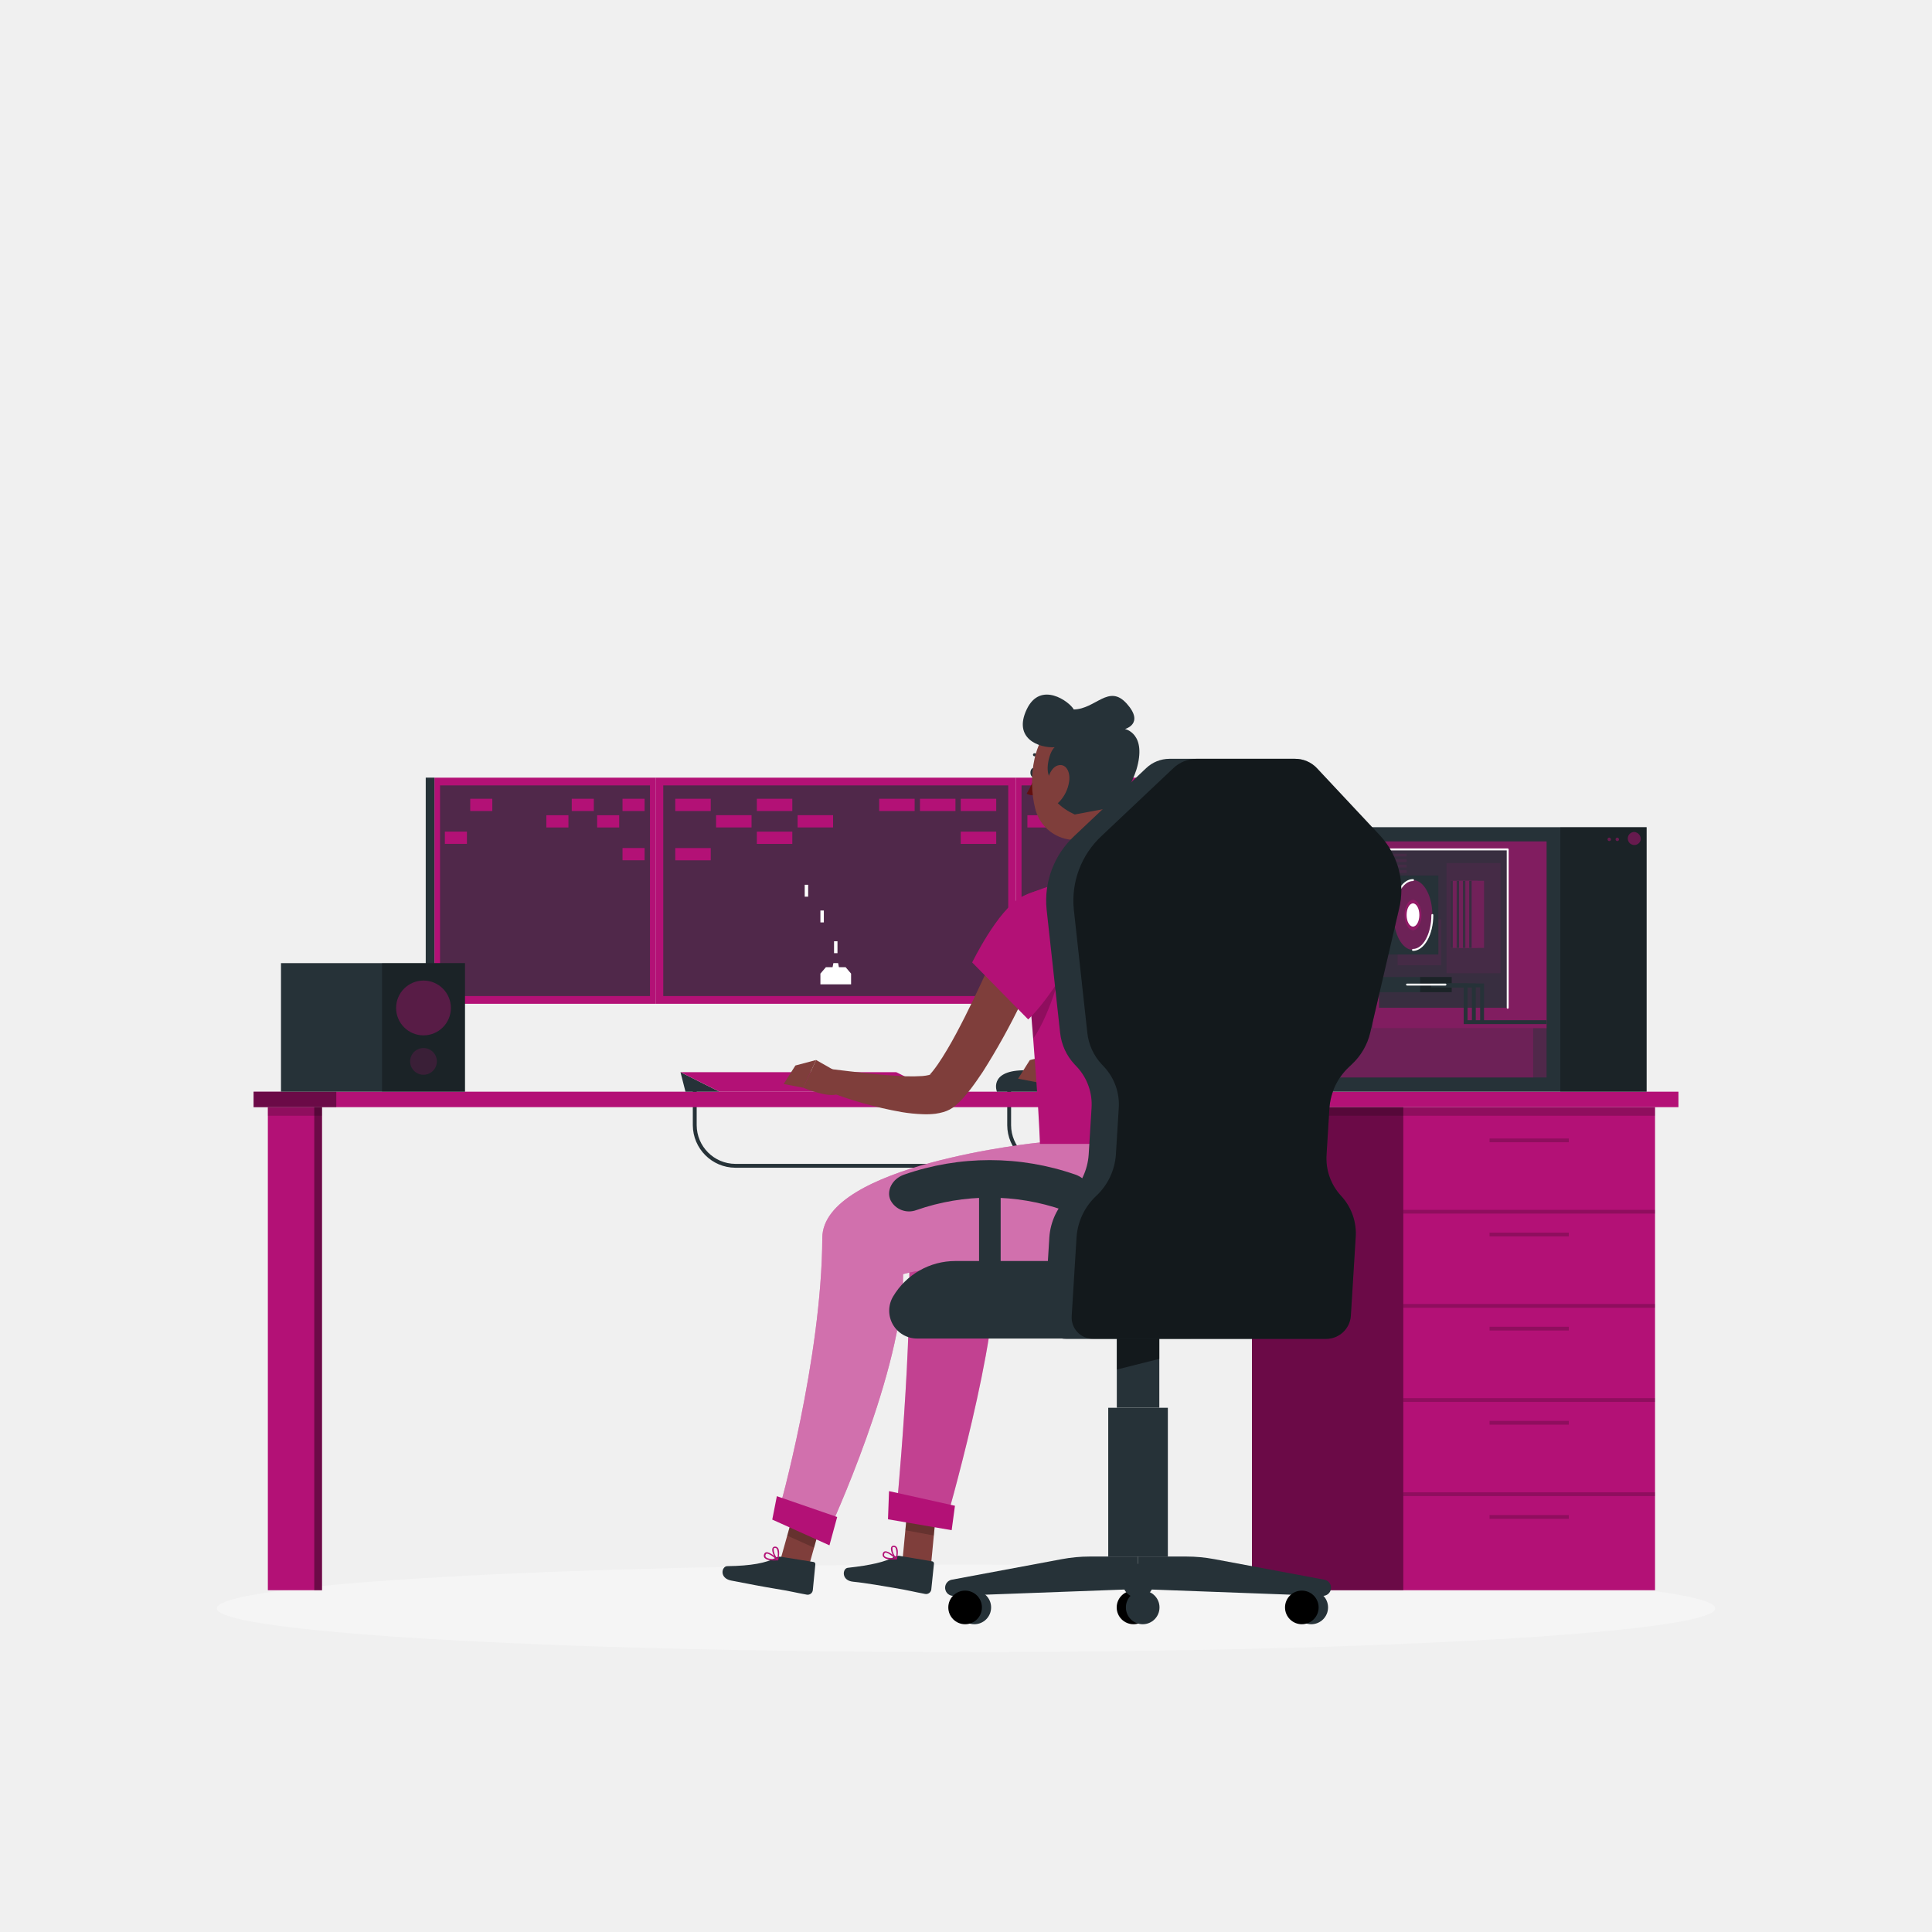
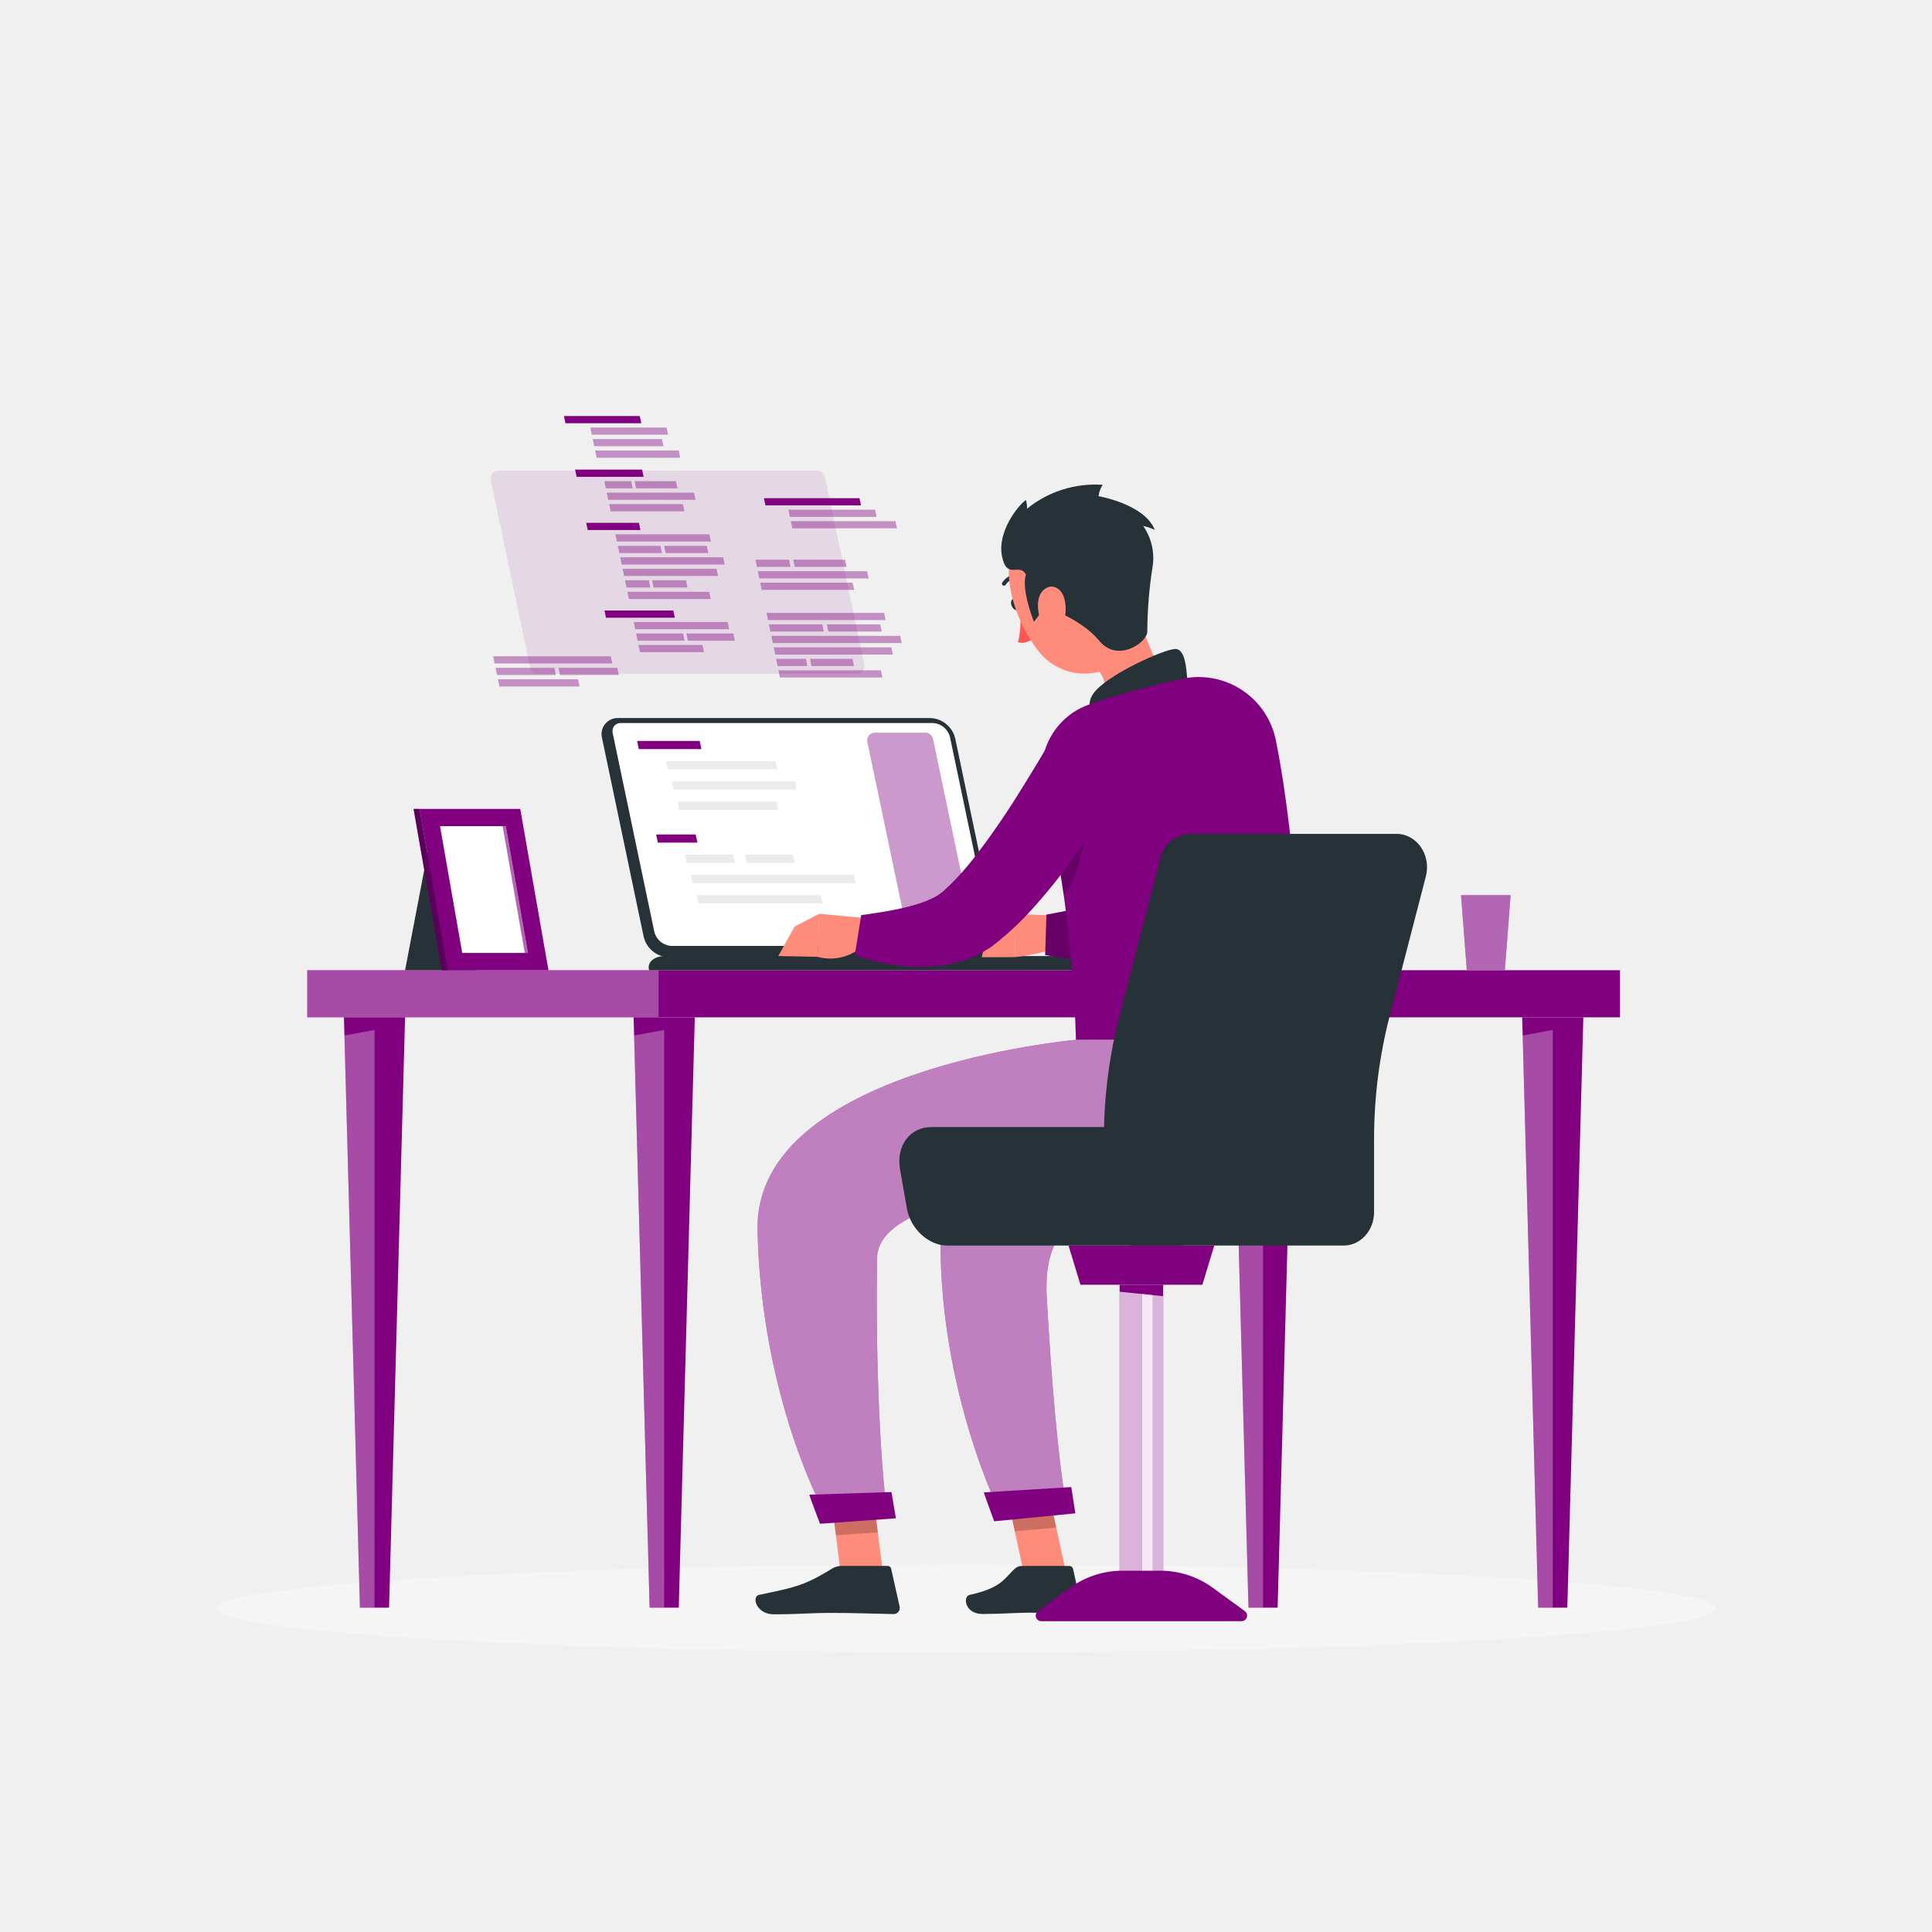
<svg xmlns="http://www.w3.org/2000/svg" viewBox="0 0 500 500">
-   <g id="freepik--Shadow--inject-24">
-     <ellipse id="freepik--path--inject-24" cx="250" cy="416.24" rx="193.89" ry="11.32" style="fill:#f5f5f5" />
+   <g id="freepik--Shadow--inject-3">
+     <ellipse id="freepik--path--inject-3" cx="250" cy="416.24" rx="193.89" ry="11.32" style="fill:#f5f5f5" />
  </g>
-   <g id="freepik--Desk--inject-24">
-     <path d="M335.94,284.08h-1V230.39a3.82,3.82,0,0,1,3.81-3.81v1a2.81,2.81,0,0,0-2.81,2.81Z" style="fill:#263238" />
-     <path d="M335,302.21H190.3a11.06,11.06,0,0,1-11-11v-10h1v10a10.06,10.06,0,0,0,10,10H335Z" style="fill:#263238" />
-     <path d="M271.67,302.21a11.06,11.06,0,0,1-11-11v-10h1v10a10.06,10.06,0,0,0,10,10Z" style="fill:#263238" />
-     <rect x="329.67" y="257.28" width="9.08" height="1" style="fill:#263238" />
-     <rect x="329.67" y="253.03" width="9.08" height="1" style="fill:#263238" />
-     <rect x="329.67" y="248.77" width="9.08" height="1" style="fill:#263238" />
-     <rect x="65.63" y="282.53" width="368.75" height="4" style="fill:#B31176" />
-     <rect x="69.32" y="286.53" width="14.01" height="125.02" style="fill:#B31176" />
-     <rect x="81.33" y="286.53" width="2" height="125.02" style="opacity:0.4" />
-     <rect x="69.32" y="286.53" width="14.01" height="2.22" style="opacity:0.2" />
-     <rect x="65.63" y="282.53" width="21.4" height="4" style="opacity:0.4" />
-     <rect x="324" y="286.53" width="104.32" height="125.02" style="fill:#B31176" />
-     <rect x="363.17" y="386.21" width="65.15" height="0.97" style="opacity:0.2" />
-     <rect x="363.17" y="361.84" width="65.15" height="0.97" style="opacity:0.2" />
-     <rect x="363.17" y="337.48" width="65.15" height="0.97" style="opacity:0.2" />
-     <rect x="363.17" y="313.11" width="65.15" height="0.97" style="opacity:0.2" />
-     <rect x="385.5" y="367.73" width="20.5" height="0.97" style="opacity:0.2" />
-     <rect x="385.5" y="343.37" width="20.5" height="0.97" style="opacity:0.2" />
-     <rect x="385.5" y="392.1" width="20.5" height="0.97" style="opacity:0.2" />
-     <rect x="385.5" y="319" width="20.5" height="0.97" style="opacity:0.2" />
-     <rect x="385.5" y="294.64" width="20.5" height="0.97" style="opacity:0.2" />
-     <rect x="324" y="286.53" width="39.17" height="125.02" style="opacity:0.4" />
-     <rect x="324" y="286.53" width="104.32" height="2.22" style="opacity:0.2" />
-     <rect x="337.58" y="214.08" width="88.56" height="68.44" style="fill:#263238" />
-     <rect x="403.8" y="214.08" width="22.33" height="68.44" transform="translate(829.94 496.61) rotate(180)" style="opacity:0.3" />
-     <rect x="341.14" y="217.76" width="59.11" height="48.33" style="fill:#B31176;opacity:0.4" />
-     <rect x="355.25" y="217.76" width="45" height="48.33" style="fill:#B31176;opacity:0.4" />
-     <rect x="356.89" y="219.83" width="33.31" height="40.98" style="fill:#263238;opacity:0.8" />
-     <rect x="374.34" y="223.36" width="14.01" height="28.52" style="fill:#B31176;opacity:0.1" />
-     <rect x="361.69" y="237.92" width="11.28" height="11.9" style="fill:#B31176;opacity:0.1" />
-     <rect x="358.39" y="220.94" width="5.64" height="0.72" style="fill:#B31176;opacity:0.1" />
-     <rect x="358.39" y="222.36" width="5.64" height="0.73" style="fill:#B31176;opacity:0.1" />
-     <rect x="358.39" y="223.77" width="5.64" height="0.73" style="fill:#B31176;opacity:0.1" />
-     <rect x="358.39" y="225.19" width="5.64" height="0.73" style="fill:#B31176;opacity:0.1" />
-     <path d="M390.19,261.06a.26.26,0,0,1-.25-.25V220.08H356.88a.25.25,0,0,1,0-.5h33.31a.25.25,0,0,1,.25.25v41A.25.25,0,0,1,390.19,261.06Z" style="fill:#fff" />
-     <g style="opacity:0.4">
-       <rect x="375.35" y="227.95" width="3.84" height="17.36" style="fill:#B31176" />
-       <rect x="375.35" y="227.95" width="0.63" height="17.36" style="fill:#263238" />
-       <rect x="376.98" y="227.95" width="3.84" height="17.36" style="fill:#B31176" />
-       <rect x="376.98" y="227.95" width="0.63" height="17.36" style="fill:#263238" />
-       <rect x="378.6" y="227.95" width="3.84" height="17.36" style="fill:#B31176" />
-       <rect x="378.6" y="227.95" width="0.63" height="17.36" style="fill:#263238" />
-       <rect x="380.23" y="227.95" width="3.84" height="17.36" style="fill:#B31176" />
-       <rect x="380.23" y="227.95" width="0.63" height="17.36" style="fill:#263238" />
+   <g id="freepik--Desk--inject-3">
+     <rect x="79.51" y="251.09" width="339.75" height="12.19" style="fill:#800080" />
+     <rect x="79.51" y="251.09" width="90.93" height="12.19" style="fill:#fff;opacity:0.3" />
+     <polygon points="171.89 263.28 163.98 263.28 168.12 416.06 171.89 416.06 175.66 416.06 179.81 263.28 171.89 263.28" style="fill:#800080" />
+     <polygon points="168.12 416.06 171.89 416.06 171.89 266.56 164.11 267.98 168.12 416.06" style="fill:#fff;opacity:0.3" />
+     <polygon points="96.92 263.28 89.01 263.28 93.15 416.06 96.92 416.06 100.69 416.06 104.83 263.28 96.92 263.28" style="fill:#800080" />
+     <polygon points="93.15 416.06 96.92 416.06 96.92 266.56 89.13 267.98 93.15 416.06" style="fill:#fff;opacity:0.3" />
+     <polygon points="401.85 263.28 393.94 263.28 398.08 416.06 401.85 416.06 405.62 416.06 409.77 263.28 401.85 263.28" style="fill:#800080" />
+     <polygon points="398.08 416.06 401.85 416.06 401.85 266.56 394.07 267.98 398.08 416.06" style="fill:#fff;opacity:0.3" />
+     <polygon points="326.88 263.28 318.97 263.28 323.11 416.06 326.88 416.06 330.65 416.06 334.79 263.28 326.88 263.28" style="fill:#800080" />
+     <polygon points="323.11 416.06 326.88 416.06 326.88 266.56 319.1 267.98 323.11 416.06" style="fill:#fff;opacity:0.3" />
+     <path d="M240.78,185.83H160a4.16,4.16,0,0,0-4.17,5.28l10.76,51.35a6.87,6.87,0,0,0,6.38,5.27h80.84a4.16,4.16,0,0,0,4.17-5.27l-10.77-51.35A6.87,6.87,0,0,0,240.78,185.83Z" style="fill:#263238" />
+     <path d="M173.67,244.8a4.79,4.79,0,0,1-4.32-3.6l-10.76-51.35a2.35,2.35,0,0,1,.37-2,2.17,2.17,0,0,1,1.73-.73h80.84a4.79,4.79,0,0,1,4.32,3.6l10.76,51.35a2.35,2.35,0,0,1-.37,2,2.14,2.14,0,0,1-1.73.73Z" style="fill:#fff" />
+     <path d="M234.66,240.69,224.46,192a2,2,0,0,1,1.94-2.39h13.12a2,2,0,0,1,1.94,1.58l10.2,48.65a2,2,0,0,1-1.94,2.39H236.6A2,2,0,0,1,234.66,240.69Z" style="fill:#800080;opacity:0.4" />
+     <polygon points="165.32 193.87 164.88 191.76 181.08 191.76 181.52 193.87 165.32 193.87" style="fill:#800080" />
+     <polygon points="172.8 199.11 172.36 197 200.75 197 201.2 199.11 172.8 199.11" style="fill:#ebebeb" />
+     <polygon points="174.3 204.34 173.85 202.23 205.68 202.23 206.12 204.34 174.3 204.34" style="fill:#ebebeb" />
+     <polygon points="175.79 209.58 175.35 207.47 200.97 207.47 201.42 209.58 175.79 209.58" style="fill:#ebebeb" />
+     <polygon points="170.25 218.07 169.8 215.96 180.05 215.96 180.49 218.07 170.25 218.07" style="fill:#800080" />
+     <polygon points="177.72 223.3 177.28 221.19 189.76 221.19 190.21 223.3 177.72 223.3" style="fill:#ebebeb" />
+     <polygon points="193.2 223.3 192.75 221.19 205.24 221.19 205.68 223.3 193.2 223.3" style="fill:#ebebeb" />
+     <polygon points="179.22 228.54 178.78 226.43 220.98 226.43 221.42 228.54 179.22 228.54" style="fill:#ebebeb" />
+     <polygon points="180.71 233.77 180.27 231.66 212.45 231.66 212.89 233.77 180.71 233.77" style="fill:#ebebeb" />
+     <path d="M278.52,247.42H172.16c-2.9,0-4.78,1.65-4.17,3.67H284.9C284.3,249.07,281.42,247.42,278.52,247.42Z" style="fill:#263238" />
+     <path d="M137.21,172.85,127,124.19a2,2,0,0,1,1.94-2.38h82.6a2,2,0,0,1,1.94,1.57L223.69,172a2,2,0,0,1-1.94,2.39h-82.6A2,2,0,0,1,137.21,172.85Z" style="fill:#800080;opacity:0.1" />
+     <polygon points="166.57 123.41 149.23 123.41 148.84 121.54 166.18 121.54 166.57 123.41" style="fill:#800080" />
+     <polygon points="163.75 126.39 156.79 126.39 156.4 124.52 163.36 124.52 163.75 126.39" style="fill:#800080;opacity:0.4" />
+     <polygon points="175.33 126.39 164.61 126.39 164.22 124.52 174.94 124.52 175.33 126.39" style="fill:#800080;opacity:0.4" />
+     <polygon points="180 129.36 157.41 129.36 157.02 127.49 179.62 127.49 180 129.36" style="fill:#800080;opacity:0.4" />
+     <polygon points="177.13 132.34 158.03 132.34 157.64 130.47 176.74 130.47 177.13 132.34" style="fill:#800080;opacity:0.4" />
+     <polygon points="189.8 163.95 177.64 163.95 178.03 165.81 190.19 165.81 189.8 163.95" style="fill:#800080;opacity:0.4" />
+     <polygon points="174.64 159.87 156.83 159.87 156.44 158 174.25 158 174.64 159.87" style="fill:#800080" />
+     <polygon points="181.8 166.92 165.24 166.92 165.63 168.79 182.19 168.79 181.8 166.92" style="fill:#800080;opacity:0.4" />
+     <polygon points="176.78 163.95 164.62 163.95 165.01 165.81 177.17 165.81 176.78 163.95" style="fill:#800080;opacity:0.4" />
+     <polygon points="188.32 160.97 164 160.97 164.39 162.84 188.71 162.84 188.32 160.97" style="fill:#800080;opacity:0.4" />
+     <polygon points="165.96 109.53 146.34 109.53 145.95 107.67 165.57 107.67 165.96 109.53" style="fill:#800080" />
+     <polygon points="175.65 116.59 154.01 116.59 154.4 118.46 176.03 118.46 175.65 116.59" style="fill:#800080;opacity:0.4" />
+     <polygon points="171.32 113.62 153.39 113.62 153.78 115.48 171.71 115.48 171.32 113.62" style="fill:#800080;opacity:0.4" />
+     <polygon points="172.51 110.64 152.77 110.64 153.16 112.51 172.9 112.51 172.51 110.64" style="fill:#800080;opacity:0.4" />
+     <polygon points="165.74 137.18 152.1 137.18 151.71 135.31 165.35 135.31 165.74 137.18" style="fill:#800080" />
+     <polygon points="187.16 144.23 160.51 144.23 160.9 146.1 187.54 146.1 187.16 144.23" style="fill:#800080;opacity:0.4" />
+     <polygon points="170.93 141.26 159.89 141.26 160.28 143.13 171.32 143.13 170.93 141.26" style="fill:#800080;opacity:0.4" />
+     <polygon points="182.91 141.26 171.87 141.26 172.26 143.13 183.3 143.13 182.91 141.26" style="fill:#800080;opacity:0.4" />
+     <polygon points="183.59 138.28 159.27 138.28 159.66 140.15 183.97 140.15 183.59 138.28" style="fill:#800080;opacity:0.4" />
+     <polygon points="183.54 153.16 162.37 153.16 162.76 155.02 183.93 155.02 183.54 153.16" style="fill:#800080;opacity:0.4" />
+     <polygon points="167.91 150.18 161.75 150.18 162.14 152.05 168.29 152.05 167.91 150.18" style="fill:#800080;opacity:0.4" />
+     <polygon points="177.54 150.18 168.75 150.18 169.14 152.05 177.93 152.05 177.54 150.18" style="fill:#800080;opacity:0.4" />
+     <polygon points="185.45 147.21 161.13 147.21 161.52 149.07 185.84 149.07 185.45 147.21" style="fill:#800080;opacity:0.4" />
+     <polygon points="204.6 146.71 195.89 146.71 195.5 144.84 204.22 144.84 204.6 146.71" style="fill:#800080;opacity:0.4" />
+     <polygon points="219.1 146.71 205.68 146.71 205.29 144.84 218.71 144.84 219.1 146.71" style="fill:#800080;opacity:0.4" />
+     <polygon points="224.8 149.69 196.51 149.69 196.12 147.82 224.41 147.82 224.8 149.69" style="fill:#800080;opacity:0.4" />
+     <polygon points="221.04 152.66 197.13 152.66 196.74 150.79 220.65 150.79 221.04 152.66" style="fill:#800080;opacity:0.4" />
+     <polygon points="231.75 134.88 204.66 134.88 205.05 136.74 232.14 136.74 231.75 134.88" style="fill:#800080;opacity:0.4" />
+     <polygon points="226.49 131.9 204.04 131.9 204.43 133.77 226.87 133.77 226.49 131.9" style="fill:#800080;opacity:0.4" />
+     <polygon points="222.43 128.93 197.71 128.93 198.1 130.79 222.82 130.79 222.43 128.93" style="fill:#800080" />
+     <polygon points="232.97 164.56 199.61 164.56 200 166.43 233.36 166.43 232.97 164.56" style="fill:#800080;opacity:0.4" />
+     <polygon points="212.81 161.59 198.99 161.59 199.38 163.45 213.2 163.45 212.81 161.59" style="fill:#800080;opacity:0.4" />
+     <polygon points="227.81 161.59 213.99 161.59 214.38 163.45 228.2 163.45 227.81 161.59" style="fill:#800080;opacity:0.4" />
+     <polygon points="228.81 158.61 198.37 158.61 198.76 160.48 229.2 160.48 228.81 158.61" style="fill:#800080;opacity:0.4" />
+     <polygon points="227.97 173.48 201.47 173.48 201.86 175.35 228.36 175.35 227.97 173.48" style="fill:#800080;opacity:0.4" />
+     <polygon points="208.56 170.51 200.85 170.51 201.24 172.38 208.95 172.38 208.56 170.51" style="fill:#800080;opacity:0.4" />
+     <polygon points="220.62 170.51 209.62 170.51 210.01 172.38 221.01 172.38 220.62 170.51" style="fill:#800080;opacity:0.4" />
+     <polygon points="230.68 167.53 200.23 167.53 200.62 169.4 231.06 169.4 230.68 167.53" style="fill:#800080;opacity:0.4" />
+     <polygon points="149.6 175.79 128.86 175.79 129.25 177.66 149.99 177.66 149.6 175.79" style="fill:#800080;opacity:0.4" />
+     <polygon points="143.47 172.82 128.24 172.82 128.63 174.68 143.85 174.68 143.47 172.82" style="fill:#800080;opacity:0.4" />
+     <polygon points="159.76 172.82 144.54 172.82 144.93 174.68 160.16 174.68 159.76 172.82" style="fill:#800080;opacity:0.4" />
+     <polygon points="158.07 169.84 127.62 169.84 128.01 171.71 158.45 171.71 158.07 169.84" style="fill:#800080;opacity:0.4" />
+     <polygon points="390.95 231.66 378.11 231.66 379.61 251.09 389.45 251.09 390.95 231.66" style="fill:#800080" />
+     <polygon points="390.95 231.66 378.11 231.66 379.61 251.09 389.45 251.09 390.95 231.66" style="fill:#fff;opacity:0.4" />
+     <polygon points="111.13 218.17 129.59 218.17 123.29 251.09 104.83 251.09 111.13 218.17" style="fill:#263238" />
+     <polygon points="134.64 209.35 108.57 209.35 115.87 251.09 141.94 251.09 134.64 209.35" style="fill:#800080" />
+     <polygon points="107.03 209.35 108.57 209.35 115.87 251.09 114.33 251.09 107.03 209.35" style="fill:#800080" />
+     <polygon points="107.03 209.35 108.57 209.35 115.87 251.09 114.33 251.09 107.03 209.35" style="opacity:0.3" />
+     <polygon points="119.62 246.62 113.88 213.81 130.9 213.81 136.63 246.62 119.62 246.62" style="fill:#fff" />
+     <polygon points="135.82 246.62 130.09 213.81 130.9 213.81 136.63 246.62 135.82 246.62" style="fill:#800080;opacity:0.6" />
+   </g>
+   <g id="freepik--Character--inject-3">
+     <path d="M263.77,156c.37.8.25,1.65-.28,1.89s-1.25-.21-1.62-1-.24-1.65.28-1.89S263.4,155.16,263.77,156Z" style="fill:#263238" />
+     <path d="M264.09,157.58s.32,5.46-.66,8.62c2,.67,4.16-1,4.16-1Z" style="fill:#ff5652" />
+     <path d="M263.87,149.39a.53.53,0,0,1-.3.12,4.12,4.12,0,0,0-3.29,1.79.52.52,0,1,1-.9-.52,5.14,5.14,0,0,1,4.13-2.31.52.52,0,0,1,.36.92Z" style="fill:#263238" />
+     <path d="M293.22,154.76c3.09,10.7,6.54,19,10.75,23.74,0,0,.08,8.41-14.25,12.41-15.76,4.4-9.72-5.72-9.72-5.72,8-4.45,7.24-11.17,1.22-13.73Z" style="fill:#ff8b7b" />
+     <path d="M307.31,176.45c-.28-3.91-.65-8.37-3.06-8.49-2.66-.12-18.06,6.76-21.35,11.61s3.14,9.6,3.14,9.6Z" style="fill:#263238" />
+     <path d="M275.79,237l-13.3-.44.24,11.14s11.6-1.2,12.11-4.25Z" style="fill:#ff8b7b" />
+     <polygon points="255.46 242.03 254.06 247.73 262.73 247.71 262.49 236.57 255.46 242.03" style="fill:#ff8b7b" />
+     <path d="M329.17,190.71l-.28,2.86c-.09.92-.21,1.82-.33,2.73-.23,1.81-.52,3.62-.83,5.42-.6,3.61-1.38,7.2-2.28,10.81a107.83,107.83,0,0,1-3.32,10.87c-.69,1.83-1.41,3.66-2.27,5.52a45.73,45.73,0,0,1-3,5.65c-.27.47-.61,1-.94,1.44s-.65,1-1,1.46-.72,1-1.18,1.47l-.65.74a10.06,10.06,0,0,1-.74.78,22.81,22.81,0,0,1-6.93,4.65,41,41,0,0,1-12.43,3.15c-1.95.23-3.88.32-5.77.37s-3.78,0-5.64-.1-3.7-.26-5.53-.48-3.61-.51-5.55-.9l.32-10.45a160.33,160.33,0,0,0,18.9-4.5,41.44,41.44,0,0,0,4.06-1.56,18.63,18.63,0,0,0,3.22-1.75,4.48,4.48,0,0,0,1.46-1.42l.29-.46a6.53,6.53,0,0,0,.37-.61,7.56,7.56,0,0,0,.39-.71c.13-.26.27-.5.4-.79a52.59,52.59,0,0,0,2.89-7.94c.82-2.94,1.59-6,2.21-9.17s1.22-6.37,1.77-9.6l.76-4.86.69-4.73Z" style="fill:#800080" />
+     <path d="M329.17,190.71l-.28,2.86c-.09.92-.21,1.82-.33,2.73-.23,1.81-.52,3.62-.83,5.42-.6,3.61-1.38,7.2-2.28,10.81a107.83,107.83,0,0,1-3.32,10.87c-.69,1.83-1.41,3.66-2.27,5.52a45.73,45.73,0,0,1-3,5.65c-.27.47-.61,1-.94,1.44s-.65,1-1,1.46-.72,1-1.18,1.47l-.65.74a10.06,10.06,0,0,1-.74.78,22.81,22.81,0,0,1-6.93,4.65,41,41,0,0,1-12.43,3.15c-1.95.23-3.88.32-5.77.37s-3.78,0-5.64-.1-3.7-.26-5.53-.48-3.61-.51-5.55-.9l.32-10.45a160.33,160.33,0,0,0,18.9-4.5,41.44,41.44,0,0,0,4.06-1.56,18.63,18.63,0,0,0,3.22-1.75,4.48,4.48,0,0,0,1.46-1.42l.29-.46a6.53,6.53,0,0,0,.37-.61,7.56,7.56,0,0,0,.39-.71c.13-.26.27-.5.4-.79a52.59,52.59,0,0,0,2.89-7.94c.82-2.94,1.59-6,2.21-9.17s1.22-6.37,1.77-9.6l.76-4.86.69-4.73Z" style="opacity:0.2" />
+     <path d="M270.12,204a326.55,326.55,0,0,1,8.33,65.14H337c.32-7.23-.9-48-6.79-77.45a20.4,20.4,0,0,0-24.4-16l-.28.07c-7.31,1.66-17.8,4.34-24,6.69l-.25.1A18.33,18.33,0,0,0,270.12,204Z" style="fill:#800080" />
+     <path d="M273.93,222.7c.46,2.81.93,5.79,1.36,8.91,4.79-5,6.31-20.32,6.31-20.32Z" style="opacity:0.2" />
+     <path d="M225.29,237.73,212,236.49l-.44,11.13A12.48,12.48,0,0,0,224,244.11Z" style="fill:#ff8b7b" />
+     <polygon points="205.68 239.77 201.42 247.42 211.6 247.62 212.04 236.49 205.68 239.77" style="fill:#ff8b7b" />
+     <path d="M292.09,198.87c-.92,1.75-1.74,3.3-2.66,4.9s-1.8,3.16-2.75,4.71c-1.88,3.12-3.83,6.18-5.89,9.21a153.64,153.64,0,0,1-13.71,17.64,75.7,75.7,0,0,1-8.69,8.27c-.39.33-.85.65-1.28,1s-.81.63-1.45,1-1.18.74-1.76,1.06-1.18.61-1.77.87a31.42,31.42,0,0,1-6.88,2.09,43.44,43.44,0,0,1-12.52.28,52,52,0,0,1-5.8-1q-1.43-.33-2.82-.75c-1-.28-1.81-.59-2.88-1l1.65-10.32c6.28-.85,13.07-1.94,17.75-4.06a12.83,12.83,0,0,0,2.91-1.67,6.81,6.81,0,0,0,1-.84c.07-.09.38-.36.61-.58s.5-.43.75-.69a71.37,71.37,0,0,0,6-6.75,195.49,195.49,0,0,0,11.27-16.16c1.8-2.83,3.55-5.71,5.3-8.6l2.58-4.34,2.49-4.27Z" style="fill:#800080" />
+     <polygon points="276.02 407.6 265.08 407.6 259.57 382.25 270.52 382.25 276.02 407.6" style="fill:#ff8b7b" />
+     <path d="M264.47,405.26h12.3a1,1,0,0,1,.93.74l2.16,9.74a1.6,1.6,0,0,1-1.6,1.94c-4.29-.07-6.38-.32-11.79-.32-3.33,0-7.6.34-12.19.34s-5.2-4.54-3.32-4.95c8.44-1.85,9-4.39,11.73-6.82A2.64,2.64,0,0,1,264.47,405.26Z" style="fill:#263238" />
+     <g style="opacity:0.2">
+       <polygon points="270.53 382.26 259.57 382.26 262.63 396.3 273.37 395.33 270.53 382.26" />
    </g>
-     <rect x="341.14" y="266.08" width="59.11" height="12.77" style="fill:#B31176;opacity:0.3" />
-     <rect x="341.14" y="266.08" width="55.64" height="12.77" style="fill:#B31176;opacity:0.3" />
-     <rect x="348.44" y="252.85" width="27.25" height="3.92" style="fill:#263238" />
-     <rect x="348.44" y="226.57" width="23.81" height="20.46" style="fill:#263238" />
-     <rect x="367.53" y="252.85" width="8.17" height="3.92" style="opacity:0.3" />
-     <ellipse cx="365.68" cy="236.8" rx="5.01" ry="9.04" style="fill:#B31176;opacity:0.5" />
-     <path d="M367.86,236.8c0,2.17-1,3.93-2.18,3.93s-2.18-1.76-2.18-3.93,1-3.93,2.18-3.93S367.86,234.63,367.86,236.8Z" style="fill:#B31176;opacity:0.5" />
-     <path d="M367.33,236.8c0,1.64-.74,3-1.65,3s-1.65-1.34-1.65-3,.74-3,1.65-3S367.33,235.15,367.33,236.8Z" style="fill:#fff" />
-     <path d="M365.68,246.09a.25.25,0,0,1,0-.5c2.62,0,4.76-3.94,4.76-8.79a.25.25,0,0,1,.5,0C370.94,241.92,368.58,246.09,365.68,246.09Z" style="fill:#fff" />
-     <path d="M360.66,237.05a.25.25,0,0,1-.25-.25c0-5.12,2.37-9.29,5.27-9.29a.25.25,0,1,1,0,.5c-2.63,0-4.77,3.94-4.77,8.79A.25.25,0,0,1,360.66,237.05Z" style="fill:#fff" />
-     <polygon points="400.25 265.03 378.8 265.03 378.8 255.53 370.36 255.53 370.36 254.53 379.8 254.53 379.8 264.03 400.25 264.03 400.25 265.03" style="fill:#263238" />
-     <polygon points="381.93 264.53 380.93 264.53 380.93 255.53 372.48 255.53 372.48 254.53 381.93 254.53 381.93 264.53" style="fill:#263238" />
-     <polygon points="384.06 264.53 383.06 264.53 383.06 255.53 374.61 255.53 374.61 254.53 384.06 254.53 384.06 264.53" style="fill:#263238" />
-     <path d="M424.62,217.31a1.69,1.69,0,1,1-1.66-2A1.85,1.85,0,0,1,424.62,217.31Z" style="fill:#B31176;opacity:0.5" />
-     <path d="M419,217.31a.45.45,0,1,1-.45-.54A.5.5,0,0,1,419,217.31Z" style="fill:#B31176;opacity:0.5" />
-     <path d="M416.92,217.31a.45.45,0,1,1-.45-.54A.5.5,0,0,1,416.92,217.31Z" style="fill:#B31176;opacity:0.5" />
-     <path d="M374.08,255.06h-9.94a.25.25,0,0,1-.25-.25.25.25,0,0,1,.25-.25h9.94a.25.25,0,0,1,.25.25A.25.25,0,0,1,374.08,255.06Z" style="fill:#fff" />
-     <rect x="169.65" y="201.26" width="93.28" height="58.52" style="fill:#B31176" />
-     <rect x="189.03" y="185.88" width="54.52" height="89.28" transform="translate(446.81 14.23) rotate(90)" style="fill:#263238;opacity:0.7" />
-     <rect x="112.43" y="201.26" width="57.22" height="58.52" style="fill:#B31176" />
-     <rect x="110.18" y="201.26" width="2.25" height="58.52" transform="translate(222.61 461.03) rotate(180)" style="fill:#263238" />
-     <rect x="113.78" y="203.35" width="54.52" height="54.33" transform="translate(371.56 89.48) rotate(90)" style="fill:#263238;opacity:0.7" />
-     <rect x="262.93" y="201.26" width="67.33" height="58.52" style="fill:#B31176" />
-     <rect x="269.34" y="198.29" width="54.52" height="64.45" transform="translate(527.11 -66.08) rotate(90)" style="fill:#263238;opacity:0.7" />
-     <polygon points="218.85 250.31 217.11 250.31 216.9 249.25 215.68 249.25 215.47 250.31 213.74 250.31 212.32 251.97 212.32 254.75 220.26 254.75 220.26 251.97 218.85 250.31" style="fill:#fff" />
-     <rect x="215.85" y="243.6" width="0.89" height="3.08" style="fill:#fff" />
-     <rect x="212.32" y="235.64" width="0.89" height="3.08" style="fill:#fff" />
-     <rect x="208.26" y="228.98" width="0.89" height="3.08" style="fill:#fff" />
-     <rect x="174.76" y="206.72" width="9.18" height="3.17" style="fill:#B31176" />
-     <rect x="195.87" y="206.72" width="9.18" height="3.17" style="fill:#B31176" />
-     <rect x="227.53" y="206.72" width="9.18" height="3.17" style="fill:#B31176" />
-     <rect x="238.09" y="206.72" width="9.18" height="3.17" style="fill:#B31176" />
-     <rect x="248.64" y="206.72" width="9.18" height="3.17" style="fill:#B31176" />
-     <rect x="185.32" y="210.97" width="9.18" height="3.17" style="fill:#B31176" />
-     <rect x="206.42" y="210.97" width="9.18" height="3.17" style="fill:#B31176" />
-     <rect x="195.87" y="215.23" width="9.18" height="3.17" style="fill:#B31176" />
-     <rect x="248.64" y="215.23" width="9.18" height="3.17" style="fill:#B31176" />
-     <rect x="174.76" y="219.48" width="9.18" height="3.17" style="fill:#B31176" />
-     <rect x="320.6" y="219.48" width="6.8" height="3.17" transform="translate(648.01 442.12) rotate(180)" style="fill:#B31176" />
-     <rect x="304.97" y="219.48" width="6.8" height="3.17" transform="translate(616.74 442.12) rotate(180)" style="fill:#B31176" />
-     <rect x="312.79" y="215.23" width="6.8" height="3.17" transform="translate(632.37 433.62) rotate(180)" style="fill:#B31176" />
-     <rect x="304.97" y="210.97" width="6.8" height="3.17" transform="translate(616.74 425.12) rotate(180)" style="fill:#B31176" />
-     <rect x="265.89" y="210.97" width="6.8" height="3.17" transform="translate(538.58 425.12) rotate(180)" style="fill:#B31176" />
-     <rect x="320.6" y="206.72" width="6.8" height="3.17" transform="translate(648.01 416.61) rotate(180)" style="fill:#B31176" />
-     <rect x="161.11" y="206.72" width="5.71" height="3.17" transform="translate(327.93 416.61) rotate(180)" style="fill:#B31176" />
-     <rect x="147.97" y="206.72" width="5.71" height="3.17" transform="translate(301.65 416.61) rotate(180)" style="fill:#B31176" />
-     <rect x="121.69" y="206.72" width="5.71" height="3.17" transform="translate(249.1 416.61) rotate(180)" style="fill:#B31176" />
-     <rect x="154.54" y="210.97" width="5.71" height="3.17" transform="translate(314.79 425.12) rotate(180)" style="fill:#B31176" />
-     <rect x="141.4" y="210.97" width="5.71" height="3.17" transform="translate(288.51 425.12) rotate(180)" style="fill:#B31176" />
-     <rect x="115.12" y="215.23" width="5.71" height="3.17" transform="translate(235.96 433.62) rotate(180)" style="fill:#B31176" />
-     <rect x="161.11" y="219.48" width="5.71" height="3.17" transform="translate(327.93 442.12) rotate(180)" style="fill:#B31176" />
-     <rect x="72.72" y="249.26" width="47.61" height="33.27" style="fill:#263238" />
-     <rect x="98.86" y="249.26" width="21.47" height="33.27" transform="translate(219.2 531.79) rotate(180)" style="opacity:0.3" />
-     <circle cx="109.6" cy="260.86" r="7.09" style="fill:#B31176;opacity:0.4" />
-     <path d="M113.06,274.69a3.46,3.46,0,1,1-3.46-3.46A3.46,3.46,0,0,1,113.06,274.69Z" style="fill:#B31176;opacity:0.2" />
-     <polygon points="177.4 282.53 176.11 277.48 186.2 282.53 177.4 282.53" style="fill:#263238" />
-     <polygon points="231.95 277.48 176.11 277.48 186.2 282.53 242.03 282.53 231.95 277.48" style="fill:#B31176" />
-     <path d="M258,282.53s-2.16-5.31,6.64-5.54a23.08,23.08,0,0,1,15,5.54Z" style="fill:#263238" />
-   </g>
-   <g id="freepik--Character--inject-24">
-     <polygon points="240.85 406.05 233.56 403.87 235.26 386 242.55 388.18 240.85 406.05" style="fill:#7f3e3b" />
-     <path d="M232.81,402.66l8.42,1.41a.55.55,0,0,1,.48.6l-.7,6.74a1.36,1.36,0,0,1-1.54,1.11c-2.92-.54-4.3-.94-8-1.56-2.28-.38-7.49-1.31-10.66-1.61s-2.79-3.44-1.42-3.6c6.16-.69,9.66-1.53,12.05-2.84A2.15,2.15,0,0,1,232.81,402.66Z" style="fill:#263238" />
-     <polygon points="242.55 388.18 235.26 386.01 234.31 396.02 241.68 397.39 242.55 388.18" style="opacity:0.2" />
-     <path d="M284,295.68s-50.13,4.23-48.9,26c1.35,23.84-3.22,70.5-3.22,70.5l12.73,2.39S259,345,257.27,327.78c14.13,0,46.48,1.24,51.18-11.51a56.67,56.67,0,0,0,3.35-20.2Z" style="fill:#B31176" />
-     <path d="M284,295.68s-50.13,4.23-48.9,26c1.35,23.84-3.22,70.5-3.22,70.5l12.73,2.39S259,345,257.27,327.78c14.13,0,46.48,1.24,51.18-11.51a56.67,56.67,0,0,0,3.35-20.2Z" style="fill:#fff;opacity:0.2" />
-     <polygon points="246.29 396.01 229.81 393.19 230.08 385.9 247.14 389.69 246.29 396.01" style="fill:#B31176" />
-     <path d="M229.93,403.53a9.6,9.6,0,0,0,2,.06.16.16,0,0,0,.15-.11.19.19,0,0,0,0-.19c-.21-.21-2.1-2-3.07-1.8a.63.63,0,0,0-.49.42,1,1,0,0,0,.06,1A2.09,2.09,0,0,0,229.93,403.53Zm1.61-.27c-1.39,0-2.37-.16-2.66-.57a.63.63,0,0,1,0-.64.32.32,0,0,1,.23-.22C229.62,401.72,230.76,402.56,231.54,403.26Z" style="fill:#B31176" />
-     <path d="M231.94,403.59s.05,0,.08,0a.2.2,0,0,0,.12-.13c0-.09.55-2.22-.09-3.07a.85.85,0,0,0-.7-.37.67.67,0,0,0-.72.42c-.31.79.55,2.54,1.22,3.11A.13.13,0,0,0,231.94,403.59Zm-.52-3.21a.53.53,0,0,1,.35.22,3.92,3.92,0,0,1,.09,2.46,3.59,3.59,0,0,1-.9-2.49c0-.1.11-.21.37-.2Z" style="fill:#B31176" />
-     <polygon points="208.35 408.83 201.41 405.71 206.21 388.59 213.15 391.71 208.35 408.83" style="fill:#7f3e3b" />
-     <path d="M202.1,402.89l8.44,1.35a.55.55,0,0,1,.47.6l-.66,6.74a1.34,1.34,0,0,1-1.53,1.12c-2.92-.52-4.3-.92-8-1.51-2.28-.36-8.49-1.52-11.62-2.15s-2.43-3.7-1-3.72c6.19-.07,10.2-.85,12.58-2.18A2.09,2.09,0,0,1,202.1,402.89Z" style="fill:#263238" />
-     <polygon points="213.15 391.71 206.21 388.59 203.74 397.42 210.68 400.54 213.15 391.71" style="opacity:0.2" />
-     <path d="M269.08,295.68c-.33,0-56.2,5.75-56.27,24.7-.12,31.34-11.22,70.58-11.22,70.58l12.92,5.21s19.5-42,19.21-66.43c15.37-4.41,55.13,3,59.83-9.74,3.85-10.42,1.77-24.32,1.77-24.32Z" style="fill:#B31176" />
-     <path d="M269.08,295.68c-.33,0-56.2,5.75-56.27,24.7-.12,31.34-11.22,70.58-11.22,70.58l12.92,5.21s19.5-42,19.21-66.43c15.37-4.41,55.13,3,59.83-9.74,3.85-10.42,1.77-24.32,1.77-24.32Z" style="fill:#fff;opacity:0.4" />
-     <polygon points="214.66 399.93 199.86 393.27 201.05 387.21 216.66 392.6 214.66 399.93" style="fill:#B31176" />
-     <path d="M199.23,403.77a9.46,9.46,0,0,0,2,.05.18.18,0,0,0,.16-.12.17.17,0,0,0-.05-.18c-.21-.21-2.1-2-3.08-1.79a.67.67,0,0,0-.48.43,1,1,0,0,0,.06,1A2.09,2.09,0,0,0,199.23,403.77Zm1.6-.28c-1.38.05-2.36-.15-2.66-.55a.64.64,0,0,1,0-.65.3.3,0,0,1,.23-.21C198.9,402,200.05,402.8,200.83,403.49Z" style="fill:#B31176" />
-     <path d="M201.23,403.82h.09a.15.15,0,0,0,.11-.12c0-.09.54-2.23-.1-3.08a.87.87,0,0,0-.7-.36.68.68,0,0,0-.72.43c-.31.79.56,2.53,1.24,3.1A.2.2,0,0,0,201.23,403.82Zm-.54-3.21a.52.52,0,0,1,.36.21,4,4,0,0,1,.11,2.47,3.57,3.57,0,0,1-.92-2.49c0-.1.11-.21.37-.2Z" style="fill:#B31176" />
-     <path d="M289.77,205.44l-4.24,4.91-5.78,6.7a22.69,22.69,0,0,1,.88,2.64c1,3.58.58,7-4.56,9.21,0,0-4.44,5.8,6.12,4.19S294.34,226,294.34,226C289.66,222.67,289.4,211.6,289.77,205.44Z" style="fill:#7f3e3b" />
-     <path d="M301.82,232.78c1.47,3.16,2.68,6.2,3.89,9.36s2.28,6.32,3.27,9.56,1.85,6.56,2.54,10a52.18,52.18,0,0,1,1.12,10.87,22.37,22.37,0,0,1-.95,6.33,14.21,14.21,0,0,1-1.67,3.56,11.37,11.37,0,0,1-1.43,1.74l-.43.42c-.24.2-.5.42-.75.59a7.93,7.93,0,0,1-1.34.74,10.58,10.58,0,0,1-2.16.69,14,14,0,0,1-1.77.26,24.24,24.24,0,0,1-3.05,0,42.74,42.74,0,0,1-5.38-.6,101.91,101.91,0,0,1-19.41-5.56l1.45-5.51c6.35.76,12.83,1.57,18.94,1.85,1.52,0,3,.07,4.38,0a12.84,12.84,0,0,0,1.83-.23c.5-.09.93-.27.78-.26a1.15,1.15,0,0,0-.28.14,1.7,1.7,0,0,0-.28.21v0s.05-.08.09-.17a4.66,4.66,0,0,0,.3-.89,14,14,0,0,0,.27-3.34,44.23,44.23,0,0,0-1.27-8.49c-.68-3-1.56-5.92-2.52-8.89s-2-5.94-3.14-8.9-2.34-5.93-3.52-8.72Z" style="fill:#7f3e3b" />
-     <path d="M293.51,228.65c-6.11,3.44-12.61,16.86-12.61,16.86l14.5,14.75c5.35-5.06,13.15-17.58,14-22.59C310.77,230,303.26,223.17,293.51,228.65Z" style="fill:#B31176" />
-     <path d="M278.51,276.73,271.88,273l-3.33,7.18s7.75,3.23,9.38,1.21Z" style="fill:#7f3e3b" />
-     <polygon points="266.51 274.36 263.48 279.16 268.55 280.13 271.88 272.95 266.51 274.36" style="fill:#7f3e3b" />
-     <path d="M308.67,228.84c-.75-2-4.25-4-6.4-4l-1.42,0c-2.48,0-5.57.2-8.57.55a152.7,152.7,0,0,0-17,2.86c-2.58.68-5.07,1.54-7.05,2.28-2.52,1-4,1.67-4,1.67s4.2,44.43,4.91,63.84H311.8c1.47-8.34.51-23.6.63-38.66C312.5,248.34,311.76,237.07,308.67,228.84Z" style="fill:#B31176" />
-     <path d="M266.4,256.93c.32,3.83.65,7.85,1,11.87,5-7.3,7.77-19.88,7.77-19.88Z" style="opacity:0.2" />
-     <path d="M272.6,240.92c-1.27,3.19-2.6,6.24-4,9.33s-2.8,6.13-4.28,9.17a176,176,0,0,1-10,18c-1,1.48-2,2.95-3.12,4.42-.56.74-1.18,1.47-1.84,2.22-.36.38-.65.73-1.07,1.12l-.6.58-.34.32a8.49,8.49,0,0,1-3.28,1.74,14.45,14.45,0,0,1-1.94.41,20.14,20.14,0,0,1-3.22.13,41.58,41.58,0,0,1-5.54-.55,101.66,101.66,0,0,1-19.82-5.62l1.46-5.52c6.47.78,13.08,1.61,19.3,1.87a42.25,42.25,0,0,0,4.4-.06,11.07,11.07,0,0,0,1.75-.28A2.29,2.29,0,0,0,241,278c.06,0,0-.07-.27.1a1.32,1.32,0,0,0-.27.2s.07-.09.1-.12l.28-.31c.18-.18.4-.48.61-.72.41-.52.83-1.08,1.25-1.69.83-1.19,1.64-2.51,2.44-3.85,1.6-2.68,3.09-5.53,4.55-8.41s2.86-5.82,4.24-8.78c2.75-5.9,5.44-11.95,8-17.9Z" style="fill:#7f3e3b" />
-     <path d="M264.21,232.23c-6.11,3.44-12.61,16.85-12.61,16.85l14.5,14.75c5.34-5.05,13.15-17.58,14-22.59C281.47,233.55,274,226.75,264.21,232.23Z" style="fill:#B31176" />
-     <path d="M217.85,278.11l-6.64-3.78-3.33,7.18s7.75,3.24,9.39,1.22Z" style="fill:#7f3e3b" />
-     <polygon points="205.85 275.75 202.81 280.54 207.88 281.51 211.21 274.33 205.85 275.75" style="fill:#7f3e3b" />
-     <path d="M268.24,199.9c0,.66-.33,1.22-.77,1.24s-.79-.5-.8-1.16.34-1.22.77-1.24S268.23,199.24,268.24,199.9Z" style="fill:#263238" />
-     <path d="M270.45,197.44a.38.38,0,0,1-.32-.18,3.25,3.25,0,0,0-2.42-1.54.4.4,0,0,1-.38-.4.39.39,0,0,1,.4-.38h0a4,4,0,0,1,3.06,1.9.4.4,0,0,1-.12.54A.43.43,0,0,1,270.45,197.44Z" style="fill:#263238" />
-     <path d="M268,200.27a21.19,21.19,0,0,1-2.3,5.12,3.2,3.2,0,0,0,2.72.2Z" style="fill:#630f0f" />
-     <path d="M290.37,196.57c-.39,8.16-.21,13-4.26,17.32a10.63,10.63,0,0,1-18.22-4.71c-1.84-7.23-.88-19.36,7-23A10.74,10.74,0,0,1,290.37,196.57Z" style="fill:#7f3e3b" />
-     <path d="M272,201.5c-1.78-1.5-.5-6.94.94-8.11-4,.22-10.81-2.22-7.24-9.78s11.13-2,12.19,0c5.72-.11,9.05-6.72,13.72-1.5s-.48,6.56-.48,6.56,5.84,1.1,2.94,10.62a30,30,0,0,1-5.3,9.5l-10.62,2S269.76,207.28,272,201.5Z" style="fill:#263238" />
-     <path d="M276.69,202.26a9.58,9.58,0,0,1-2.64,5.34c-1.81,1.73-3.35,0-3.37-2.63,0-2.38.89-6.15,3-6.85S277.08,199.67,276.69,202.26Z" style="fill:#7f3e3b" />
-     <path d="M247.25,326.35h60.9v20.06H237.33a7.2,7.2,0,0,1-6.2-10.87h0A18.72,18.72,0,0,1,247.25,326.35Z" style="fill:#263238" />
-     <path d="M275.16,313.17a57.65,57.65,0,0,0-38,0,5.4,5.4,0,0,1-6.69-2.55h0c-1.14-2.41.39-5.53,3.49-6.62a67.27,67.27,0,0,1,44.38,0c3.1,1.08,4.63,4.21,3.49,6.62h0A5.41,5.41,0,0,1,275.16,313.17Z" style="fill:#263238" />
-     <rect x="253.38" y="305.89" width="5.59" height="23.85" style="fill:#263238" />
-     <path d="M357.22,216.35,340.8,198.79a7.75,7.75,0,0,0-5.68-2.41H302.63a8.76,8.76,0,0,0-6,2.41l-18.6,17.56a22.83,22.83,0,0,0-7.17,19l3.5,31.94a14.15,14.15,0,0,0,3.71,8.14l.65.69a14.25,14.25,0,0,1,3.77,10.69l-.74,12a16.14,16.14,0,0,1-5.09,10.69,16.19,16.19,0,0,0-5.09,10.7l-1.25,20.3a5.53,5.53,0,0,0,5.58,6h67.38a6.41,6.41,0,0,0,6.32-6l1.25-20.3a14.28,14.28,0,0,0-3.77-10.7h0a14.28,14.28,0,0,1-3.77-10.69l.74-12a16.16,16.16,0,0,1,5.09-10.69l.73-.69a16.33,16.33,0,0,0,4.72-8.14l7.44-31.94A20.67,20.67,0,0,0,357.22,216.35Z" style="fill:#263238" />
-     <path d="M349.17,276.07l.73-.69a16.33,16.33,0,0,0,4.72-8.14l7.44-31.94a20.67,20.67,0,0,0-4.84-19L340.8,198.79a7.75,7.75,0,0,0-5.68-2.41H309.67a8.78,8.78,0,0,0-6,2.41l-18.59,17.56a22.84,22.84,0,0,0-7.18,19l3.5,31.94a14.15,14.15,0,0,0,3.71,8.14l.65.69a14.25,14.25,0,0,1,3.77,10.69l-.74,12a16.14,16.14,0,0,1-5.09,10.69h0a16.19,16.19,0,0,0-5.09,10.7l-1.25,20.3a5.53,5.53,0,0,0,5.59,6h60.33a6.41,6.41,0,0,0,6.32-6l1.25-20.3a14.28,14.28,0,0,0-3.77-10.7h0a14.28,14.28,0,0,1-3.77-10.69l.74-12A16.16,16.16,0,0,1,349.17,276.07Z" style="opacity:0.5" />
-     <rect x="286.81" y="364.33" width="15.43" height="38.51" style="fill:#263238" />
-     <rect x="289.03" y="346.41" width="11" height="17.91" style="fill:#263238" />
-     <polygon points="300.03 346.41 289.03 346.41 289.03 354.44 300.03 351.67 300.03 346.41" style="opacity:0.5" />
-     <path d="M294.53,411.24v-8.41H282.07a39.72,39.72,0,0,0-7.29.68l-28.48,5.32a2.11,2.11,0,0,0,.47,4.18Z" style="fill:#263238" />
-     <path d="M256.5,416a4.35,4.35,0,1,1-4.34-4.35A4.34,4.34,0,0,1,256.5,416Z" style="fill:#263238" />
-     <path d="M254.12,416a4.35,4.35,0,1,1-4.35-4.35A4.35,4.35,0,0,1,254.12,416Z" />
-     <path d="M294.53,411.24v-8.41H307a39.56,39.56,0,0,1,7.29.68l28.48,5.32a2.11,2.11,0,0,1-.47,4.18Z" style="fill:#263238" />
-     <path d="M335,416a4.35,4.35,0,1,0,4.34-4.35A4.34,4.34,0,0,0,335,416Z" style="fill:#263238" />
-     <path d="M332.56,416a4.35,4.35,0,1,0,4.35-4.35A4.35,4.35,0,0,0,332.56,416Z" />
-     <path d="M289,416a4.35,4.35,0,1,0,4.35-4.35A4.35,4.35,0,0,0,289,416Z" />
-     <path d="M291.38,416a4.35,4.35,0,1,0,4.34-4.35A4.34,4.34,0,0,0,291.38,416Z" style="fill:#263238" />
-     <path d="M294.53,413.51h0a4,4,0,0,1-4-4v-.81a4,4,0,0,1,4-4h0a4,4,0,0,1,4,4v.81A4,4,0,0,1,294.53,413.51Z" style="fill:#263238" />
+     <path d="M289.71,141.9c4,10.12,6.78,15.85,4.14,23.2-4,11.05-18.19,12.17-25.09,3.43-6.2-7.87-11.62-23.1-3.79-31.47A14.81,14.81,0,0,1,289.71,141.9Z" style="fill:#ff8b7b" />
+     <path d="M270.49,157.06c-1.64,2.2-2.9,3.87-2.9,3.87s-3.37-8.37-2.08-12.21c-1.64-3.25-4.95,1.54-6.2-4.79s4.16-13.13,6.2-14.54a7.41,7.41,0,0,1,.28,2.27,28,28,0,0,1,19.6-6.19,6.77,6.77,0,0,0-1.1,2.94s11.87,2,14.57,8.72a12.83,12.83,0,0,0-3-1,14.49,14.49,0,0,1,2.4,10.72,110.21,110.21,0,0,0-1.34,16.53c.11,2.84-7.68,8.27-12.43,2.47S270.49,157.06,270.49,157.06Z" style="fill:#263238" />
+     <path d="M275.44,154.88a11.07,11.07,0,0,1-.5,7.1c-1.27,3-3.88,2.28-5.17-.34-1.17-2.35-1.92-6.71.15-8.8S274.66,152.05,275.44,154.88Z" style="fill:#ff8b7b" />
+     <path d="M296,269.1s-50.84,18.44-52.33,42.83c-2.76,44.93,15.61,80.5,15.61,80.5l16.84-1.8s-3-14.46-5.23-55.16c-2.81-51.15,84,1.2,66.12-66.37Z" style="fill:#800080" />
+     <path d="M296,269.1s-50.84,18.44-52.33,42.83c-2.76,44.93,15.61,80.5,15.61,80.5l16.84-1.8s-3-14.46-5.23-55.16c-2.81-51.15,84,1.2,66.12-66.37Z" style="fill:#fff;opacity:0.5" />
+     <path d="M254.62,386.23c-.08,0,2.68,7.48,2.68,7.48l21-2.06-1.05-6.8Z" style="fill:#800080" />
+     <polygon points="228.73 408.85 217.78 408.85 214.58 383.49 225.53 383.49 228.73 408.85" style="fill:#ff8b7b" />
+     <path d="M217.7,405.25h12a.94.94,0,0,1,.93.74l2.18,9.73a1.59,1.59,0,0,1-1.57,2c-4.31-.07-10.55-.31-16-.3-6.34,0-7.55.35-15,.36-4.5,0-5.75-4.53-3.87-5,8.56-1.88,11.3-2.09,18.69-6.66A5,5,0,0,1,217.7,405.25Z" style="fill:#263238" />
+     <polygon points="214.59 383.5 216.33 397.31 227.19 396.57 225.54 383.5 214.59 383.5" style="opacity:0.2" />
+     <path d="M278.45,269.1s-83.3,7.39-82.4,49.23c.93,43.52,17.19,72.87,17.19,72.87H229.5s-3.08-22.58-2.53-65.42c.16-12.83,26.1-17.07,51.42-18.57,21.88-1.3,42.36-13.77,50.86-34L331,269.1Z" style="fill:#800080" />
+     <path d="M278.45,269.1s-83.3,7.39-82.4,49.23c.93,43.52,17.19,72.87,17.19,72.87H229.5s-3.08-22.58-2.53-65.42c.16-12.83,26.1-17.07,51.42-18.57,21.88-1.3,42.36-13.77,50.86-34L331,269.1Z" style="fill:#fff;opacity:0.5" />
+     <path d="M209.43,386.83c-.07,0,2.79,7.52,2.79,7.52l19.64-1.41-1.15-6.8Z" style="fill:#800080" />
+     <path d="M300.32,222.08l-10.57,40.73a127.1,127.1,0,0,0-4.06,31.95v18.93c0,4.78,3.52,8.66,7.87,8.66h54.18c4.35,0,7.87-3.88,7.87-8.66V294.76a127.11,127.11,0,0,1,4.07-31.95l9.33-36c1.44-5.53-2.34-11-7.57-11H307.88A8,8,0,0,0,300.32,222.08Z" style="fill:#263238" />
+     <path d="M232.93,302.63l1.77,10.1c.94,5.31,5.61,9.62,10.44,9.62h60.23c4.83,0,8-4.31,7.06-9.62l-1.77-10.1c-1.07-6.05-6.38-10.95-11.88-10.95H241C235.46,291.68,231.87,296.58,232.93,302.63Z" style="fill:#263238" />
+     <polygon points="311.17 332.49 279.62 332.49 276.54 322.35 314.25 322.35 311.17 332.49" style="fill:#800080" />
+     <rect x="289.76" y="332.49" width="11.27" height="75.41" style="fill:#800080" />
+     <polygon points="301.03 407.9 289.76 407.9 289.76 334.3 301.03 335.45 301.03 407.9" style="fill:#fff;opacity:0.7" />
+     <polygon points="298.28 407.9 295.59 407.9 295.59 334.89 298.28 335.17 298.28 407.9" style="fill:#fff;opacity:0.7" />
+     <path d="M321.31,419.56H269.47a1.44,1.44,0,0,1-.84-2.6l8.22-6a23.08,23.08,0,0,1,13.62-4.46h9.85a23.07,23.07,0,0,1,13.61,4.46l8.23,6A1.44,1.44,0,0,1,321.31,419.56Z" style="fill:#800080" />
  </g>
</svg>
